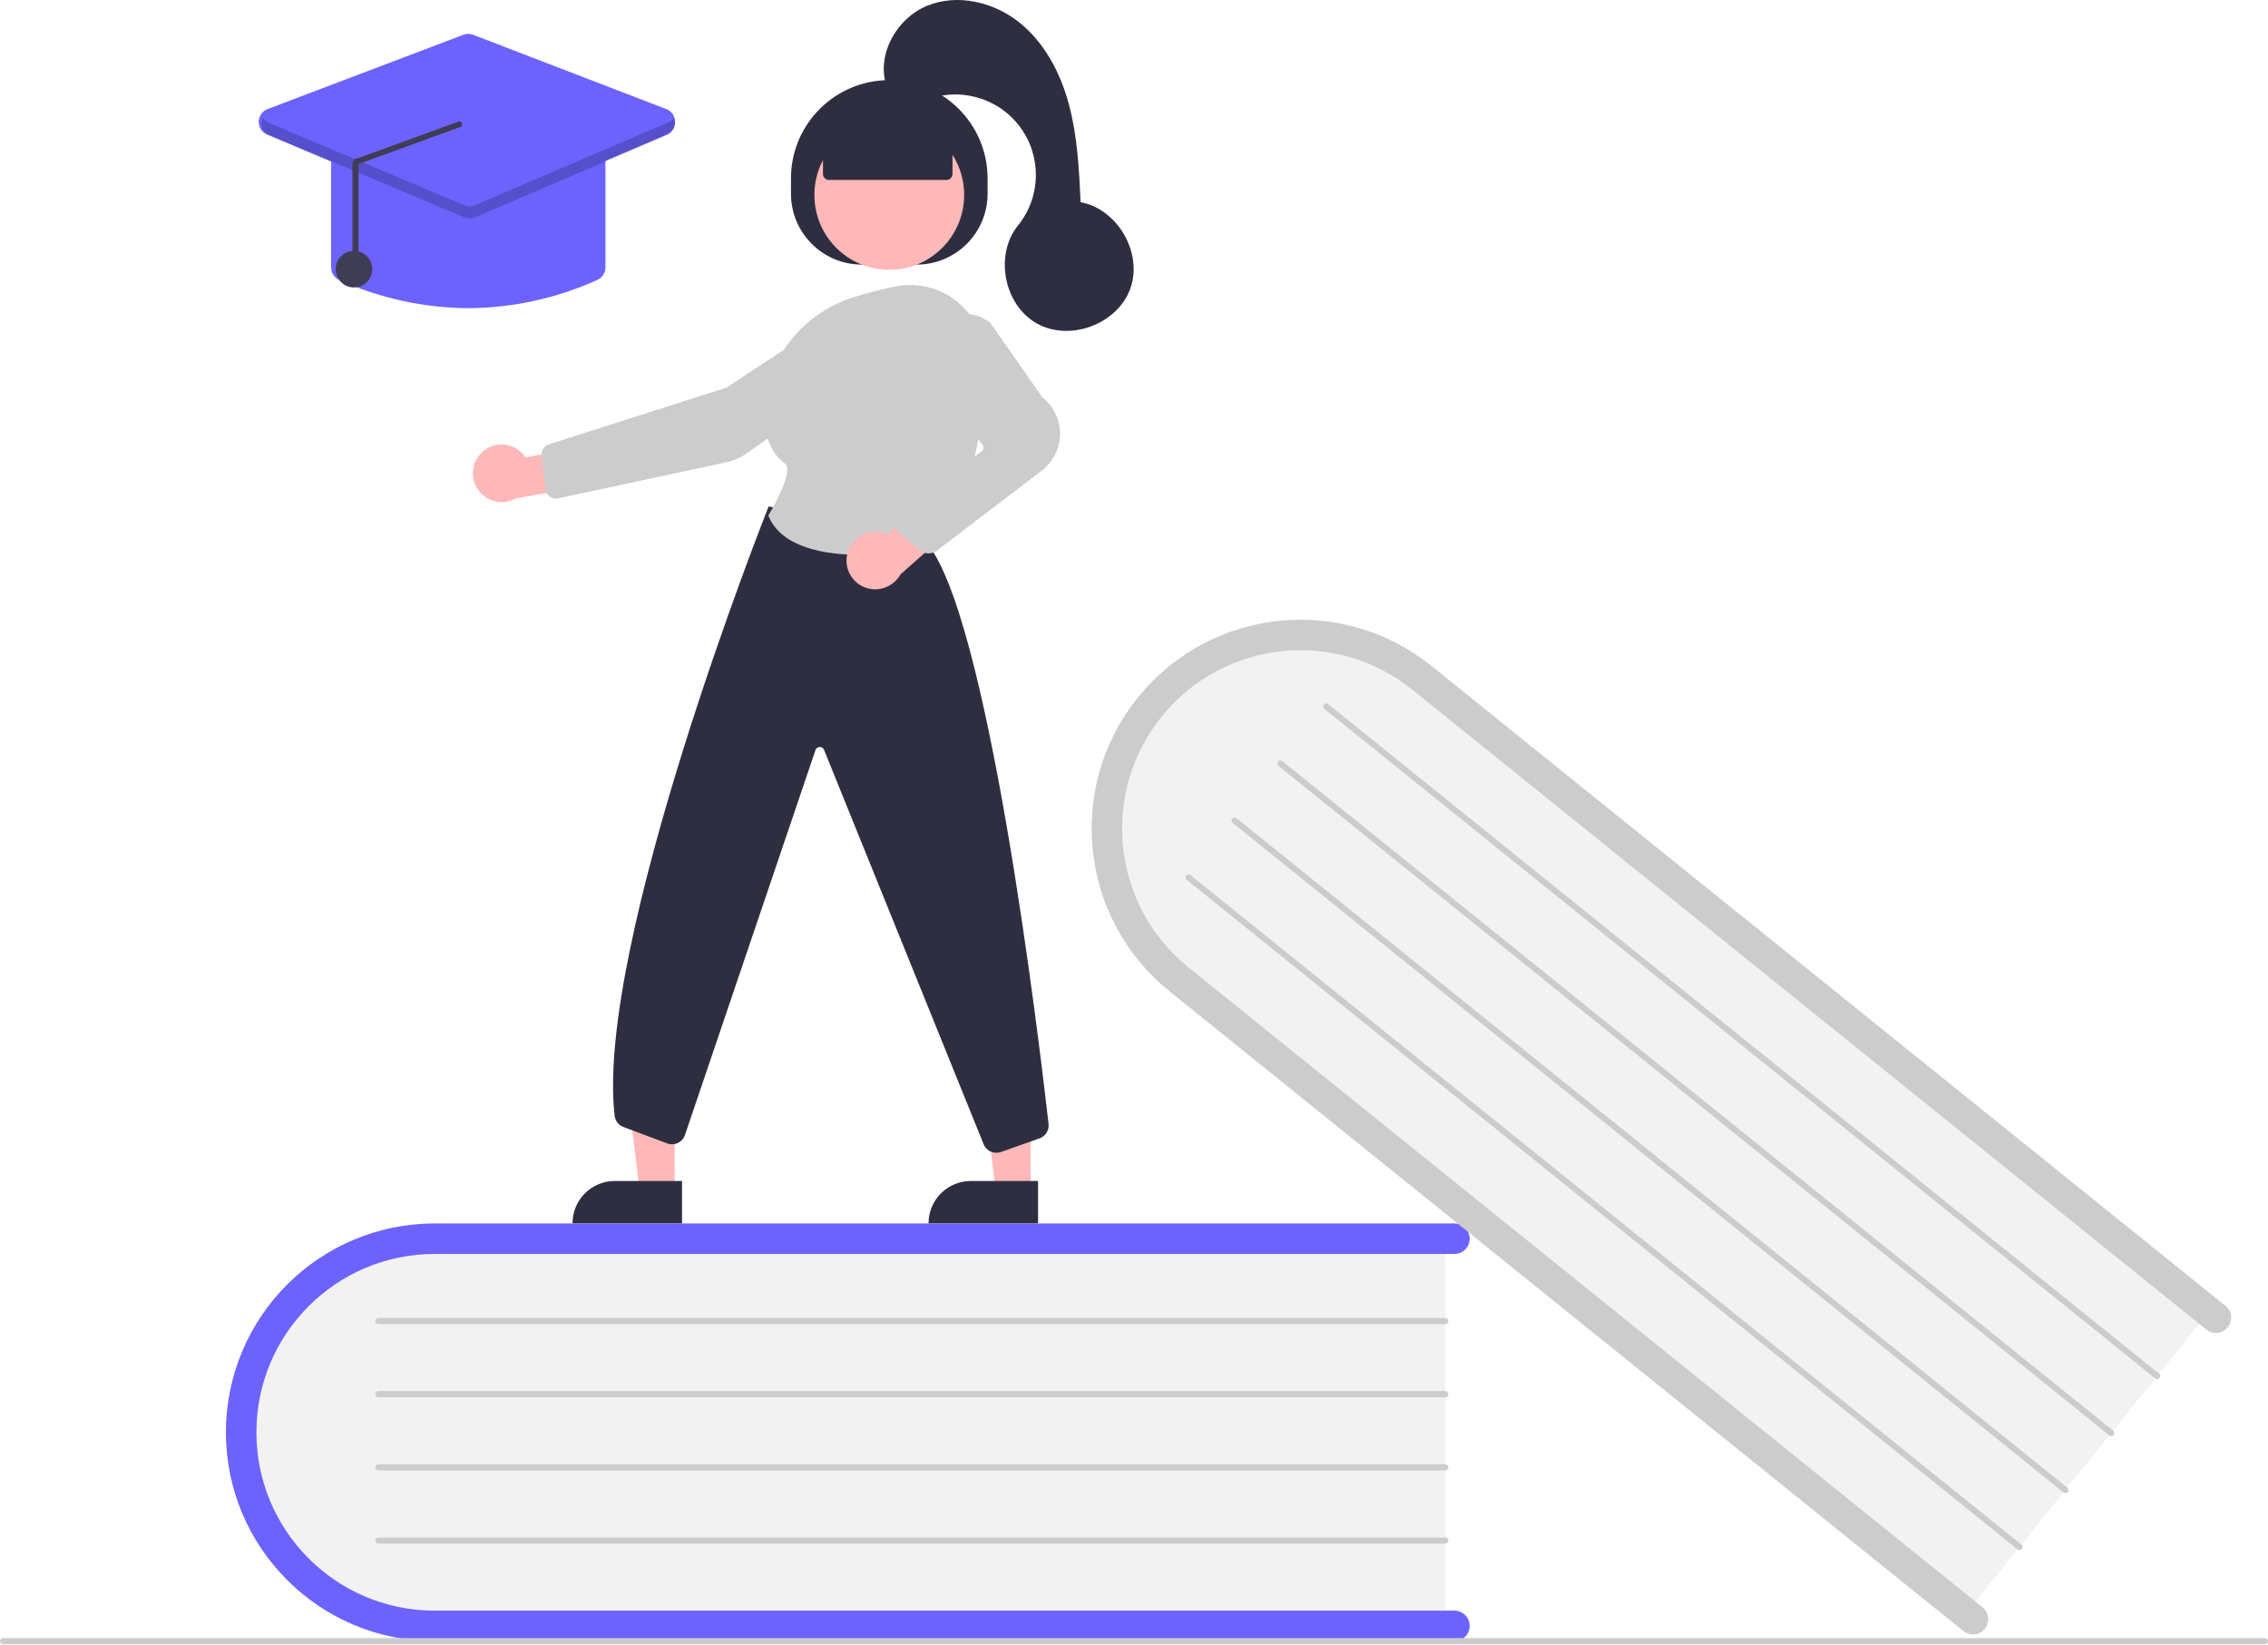
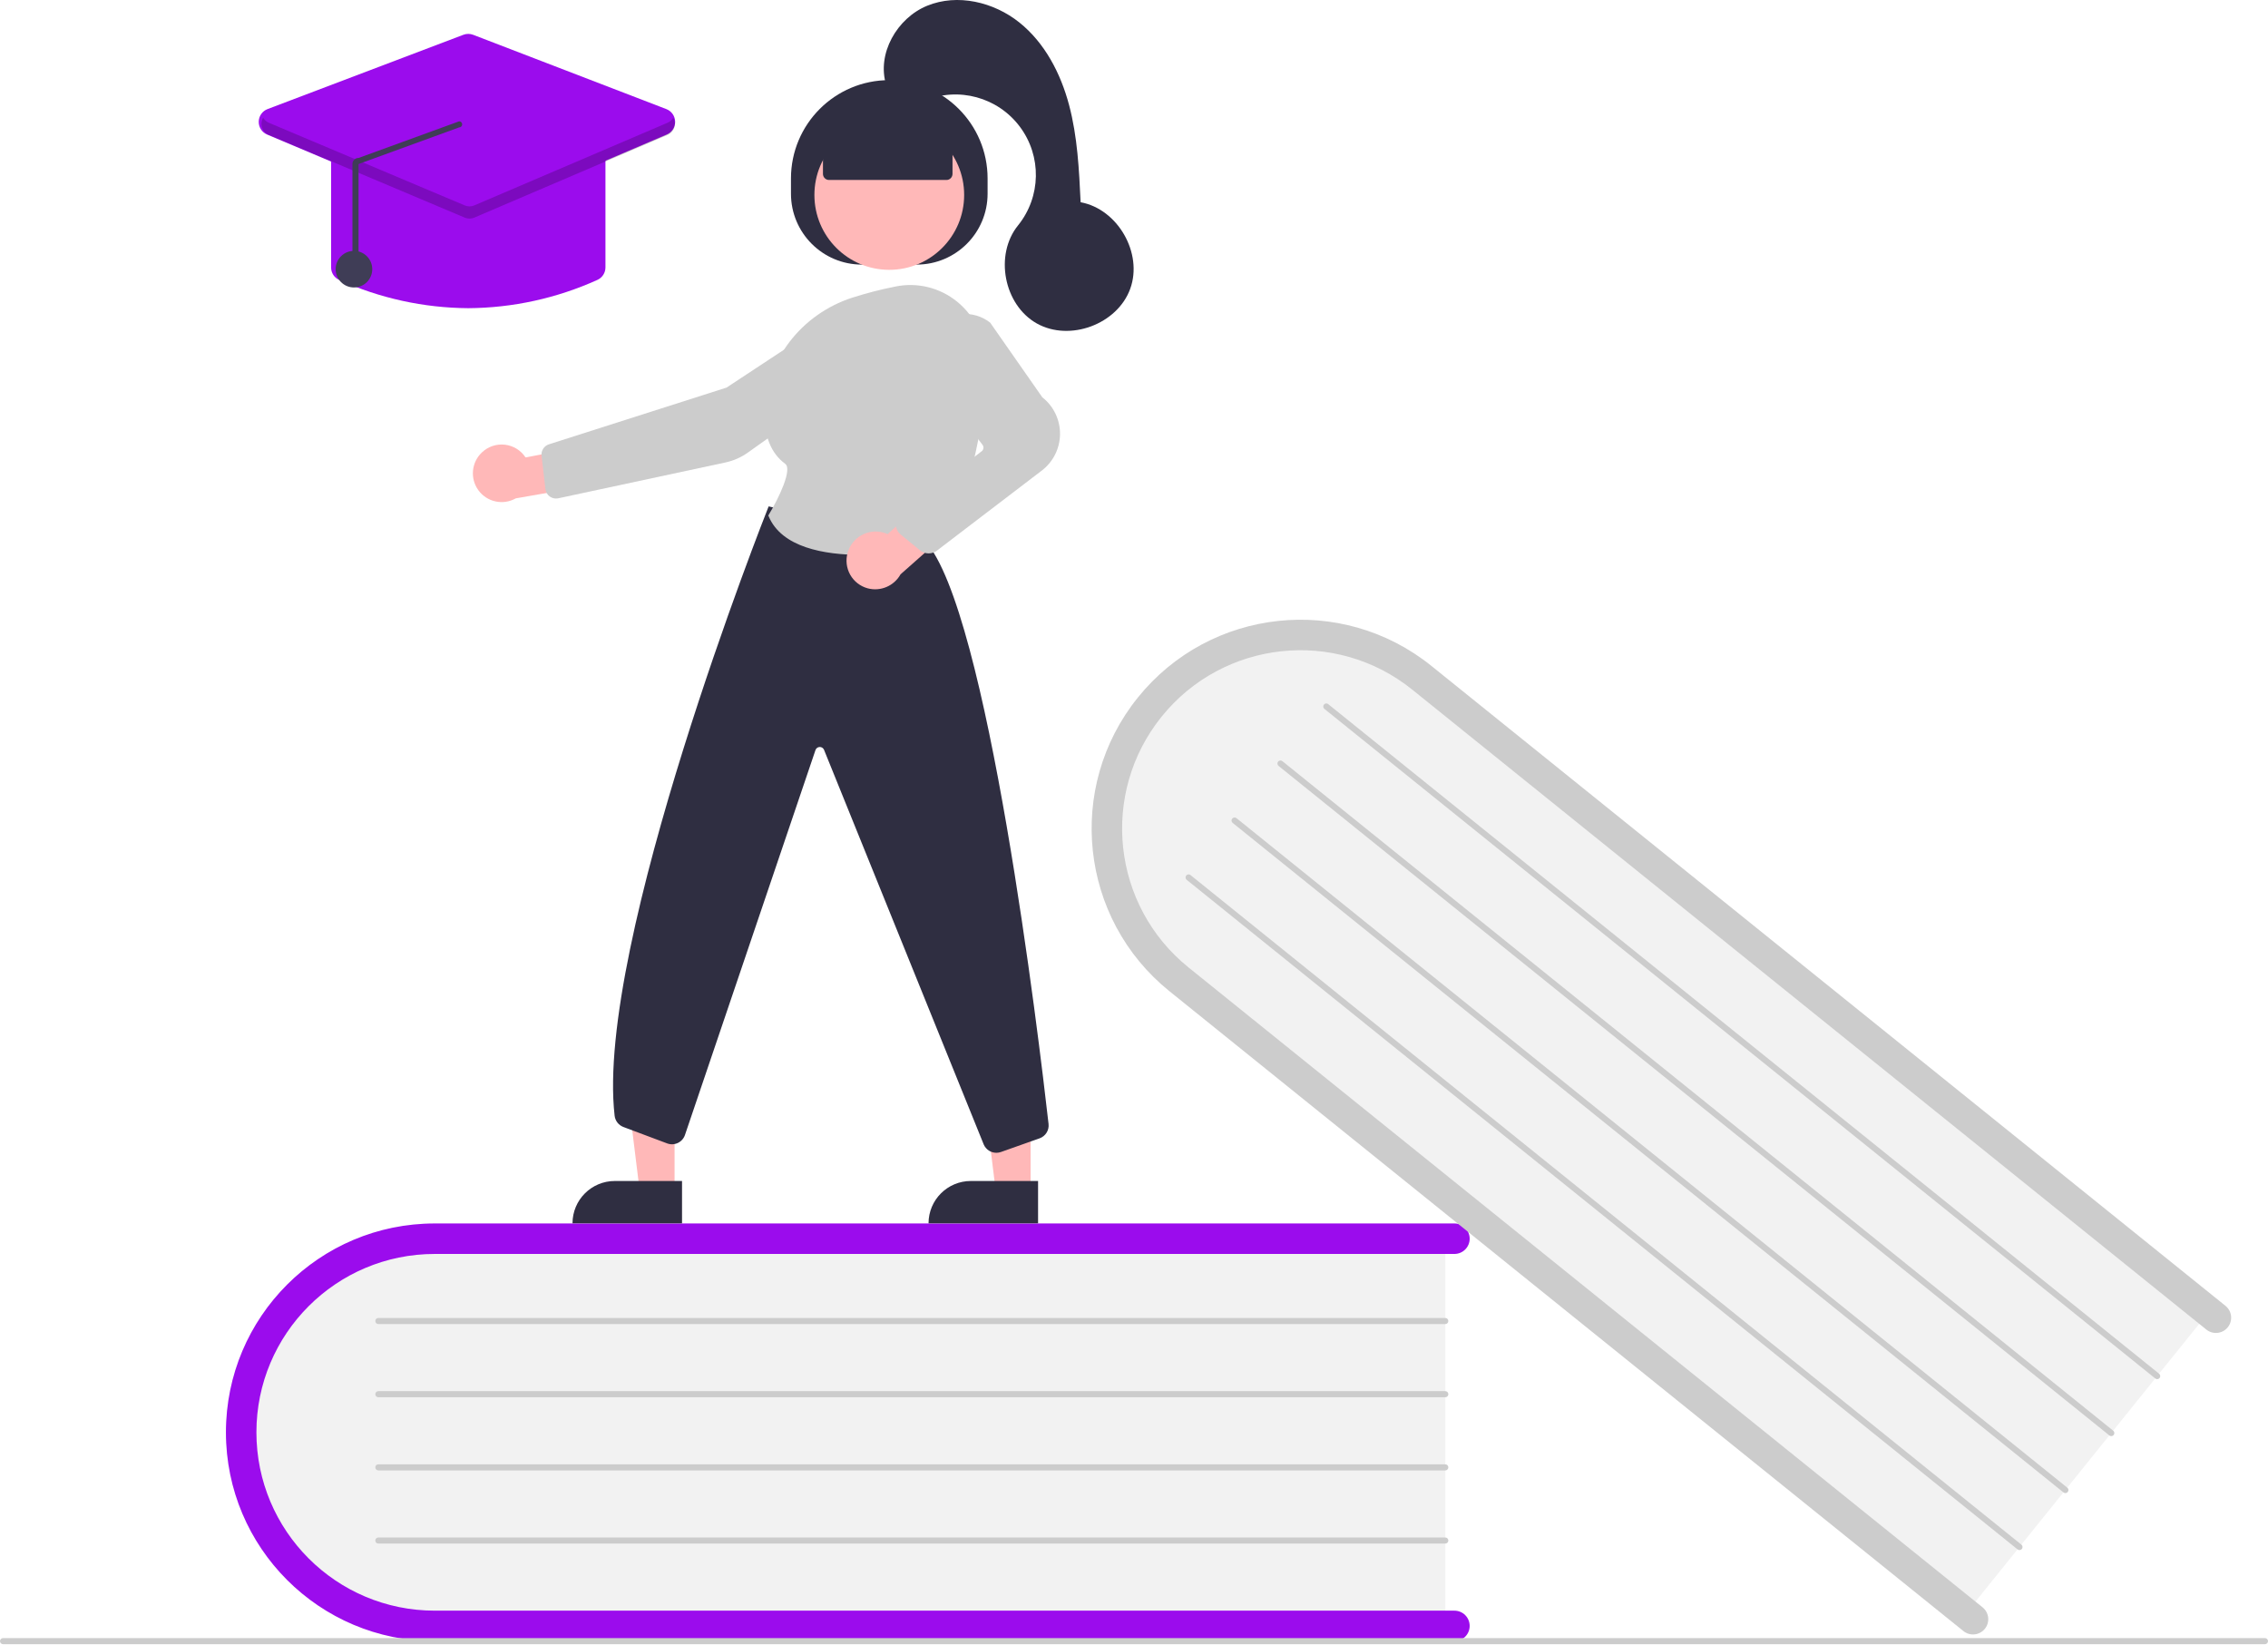
<svg xmlns="http://www.w3.org/2000/svg" data-name="Layer 1" width="744" height="539.286" viewBox="0 0 744 539.286">
  <path d="M702.114,584.643v130H376.415c-37.109,0-67.301-29.16-67.301-65s30.192-65,67.301-65Z" transform="translate(-228 -180.357)" fill="#f2f2f2" />
-   <path d="M710.114,713.643a5.002,5.002,0,0,1-5,5h-334.5a68.5,68.5,0,1,1,0-137h334.5a5,5,0,0,1,0,10h-334.5a58.5,58.5,0,1,0,0,117h334.5A5.002,5.002,0,0,1,710.114,713.643Z" transform="translate(-228 -180.357)" fill="#6c63ff" />
+   <path d="M710.114,713.643a5.002,5.002,0,0,1-5,5h-334.5a68.5,68.5,0,1,1,0-137h334.5a5,5,0,0,1,0,10h-334.5a58.5,58.5,0,1,0,0,117h334.5A5.002,5.002,0,0,1,710.114,713.643Z" transform="translate(-228 -180.357)" fill="#9b0ced" />
  <path d="M702.114,614.643h-350a1,1,0,1,1,0-2h350a1,1,0,0,1,0,2Z" transform="translate(-228 -180.357)" fill="#ccc" />
  <path d="M702.114,638.643h-350a1,1,0,1,1,0-2h350a1,1,0,0,1,0,2Z" transform="translate(-228 -180.357)" fill="#ccc" />
  <path d="M702.114,662.643h-350a1,1,0,1,1,0-2h350a1,1,0,0,1,0,2Z" transform="translate(-228 -180.357)" fill="#ccc" />
  <path d="M702.114,686.643h-350a1,1,0,1,1,0-2h350a1,1,0,0,1,0,2Z" transform="translate(-228 -180.357)" fill="#ccc" />
  <path d="M953.832,609.114,872.267,710.342,618.652,505.992c-28.896-23.283-34.111-64.932-11.624-92.84s64.292-31.671,93.189-8.388Z" transform="translate(-228 -180.357)" fill="#f2f2f2" />
  <path d="M879.124,714.583a5.002,5.002,0,0,1-7.031.756L611.625,505.467a68.5,68.5,0,0,1,85.957-106.679L958.05,608.66a5,5,0,1,1-6.274,7.787L691.307,406.575a58.5,58.5,0,1,0-73.408,91.106L878.367,707.553A5.002,5.002,0,0,1,879.124,714.583Z" transform="translate(-228 -180.357)" fill="#ccc" />
  <path d="M935.009,632.474,662.471,412.877a1,1,0,1,1,1.255-1.557L936.264,630.917a1,1,0,1,1-1.255,1.557Z" transform="translate(-228 -180.357)" fill="#ccc" />
  <path d="M919.951,651.163,647.413,431.565a1,1,0,0,1,1.255-1.557L921.206,649.605a1,1,0,1,1-1.255,1.557Z" transform="translate(-228 -180.357)" fill="#ccc" />
  <path d="M904.893,669.851,632.355,450.254a1,1,0,0,1,1.255-1.557L906.148,668.294a1,1,0,1,1-1.255,1.557Z" transform="translate(-228 -180.357)" fill="#ccc" />
  <path d="M889.835,688.539,617.297,468.942a1,1,0,1,1,1.255-1.557L891.089,686.982a1,1,0,1,1-1.255,1.557Z" transform="translate(-228 -180.357)" fill="#ccc" />
  <path d="M971,719.643H229a1,1,0,0,1,0-2H971a1,1,0,0,1,0,2Z" transform="translate(-228 -180.357)" fill="#ccc" />
  <polygon points="338.081 390.622 326.649 390.621 321.212 346.525 338.085 346.527 338.081 390.622" fill="#ffb8b8" />
  <path d="M318.482,387.355h22.048a0,0,0,0,1,0,0v13.882a0,0,0,0,1,0,0H304.6a0,0,0,0,1,0,0v0A13.882,13.882,0,0,1,318.482,387.355Z" fill="#2f2e41" />
  <polygon points="221.286 390.622 209.854 390.621 204.417 346.525 221.29 346.527 221.286 390.622" fill="#ffb8b8" />
  <path d="M201.688,387.355h22.048a0,0,0,0,1,0,0v13.882a0,0,0,0,1,0,0H187.806a0,0,0,0,1,0,0v0A13.882,13.882,0,0,1,201.688,387.355Z" fill="#2f2e41" />
  <path d="M487.471,243.89v-5a32.25,32.25,0,0,1,32.25-32.25h0a32.25,32.25,0,0,1,32.25,32.25v5a23.25,23.25,0,0,1-23.25,23.25h-18A23.25,23.25,0,0,1,487.471,243.89Z" transform="translate(-228 -180.357)" fill="#2f2e41" />
  <circle cx="291.721" cy="63.942" r="24.561" fill="#ffb8b8" />
  <path d="M634.488,376.475" transform="translate(-228 -180.357)" fill="#ffb8b8" />
  <path d="M386.125,328.713A9.377,9.377,0,0,1,400.405,330.39l21.055-3.983,5.541,12.205-29.812,5.207a9.428,9.428,0,0,1-11.064-15.106Z" transform="translate(-228 -180.357)" fill="#ffb8b8" />
  <path d="M500.573,284.328l.275.417L466.322,307.49l-58.258,18.603a3.508,3.508,0,0,0-2.412,3.738l1.271,10.947a3.501,3.501,0,0,0,4.21,3.018l54.83-11.753a19.806,19.806,0,0,0,7.371-3.245L512.122,301.201a10.02,10.02,0,0,0,4.158-8.947,9.975,9.975,0,0,0-15.433-7.508Z" transform="translate(-228 -180.357)" fill="#ccc" />
  <path d="M554.853,558.466a4.518,4.518,0,0,1-4.138-2.701l-52.41-129.501a1.5,1.5,0,0,0-2.809.158L452.739,552.495a4.501,4.501,0,0,1-5.882,2.891l-14.338-5.377a4.489,4.489,0,0,1-2.897-3.705c-6.45-56.192,49.8-198.03,50.369-199.456l.157-.395,51.277,11.343.107.116c20.458,22.318,37.273,163.082,40.437,191.074a4.479,4.479,0,0,1-2.971,4.747l-12.656,4.476A4.457,4.457,0,0,1,554.853,558.466Z" transform="translate(-228 -180.357)" fill="#2f2e41" />
  <path d="M510.673,362.363c-12.424,0-26.274-2.477-30.538-12.701l-.098-.235.133-.218c3.365-5.521,7.813-14.94,5.422-16.709-4.709-3.482-6.994-9.21-6.792-17.025.44-16.966,12-32.029,28.766-37.482h0A127.642,127.642,0,0,1,521.829,274.321a24.281,24.281,0,0,1,20.133,4.972,24.526,24.526,0,0,1,9.096,18.871c.176,18.131-2.615,43.383-16.912,60.72a4.448,4.448,0,0,1-2.633,1.531A122.223,122.223,0,0,1,510.673,362.363Z" transform="translate(-228 -180.357)" fill="#ccc" />
  <path d="M506.051,361.684a9.556,9.556,0,0,1,11.678-6.664,9.407,9.407,0,0,1,1.448.536l15.987-14.549,11.118,7.49-22.862,20.231a9.539,9.539,0,0,1-10.813,4.587A9.394,9.394,0,0,1,506.051,361.684Z" transform="translate(-228 -180.357)" fill="#ffb8b8" />
  <path d="M532.632,361.869a4.488,4.488,0,0,1-2.845-1.015l-6.304-5.152a4.5,4.5,0,0,1,.109-7.055l26.442-20.28a1.503,1.503,0,0,0,.283-2.095L533.996,304.696a13.285,13.285,0,0,1,.887-17.114h0a13.248,13.248,0,0,1,17.888-1.431l.103.109,17.042,24.402a15.193,15.193,0,0,1-.36,24.186l-34.246,26.139A4.507,4.507,0,0,1,532.632,361.869Z" transform="translate(-228 -180.357)" fill="#ccc" />
  <path d="M497.965,237.39V225.204l21.756-9.5,20.744,9.5v12.186a2,2,0,0,1-2,2h-38.5A2,2,0,0,1,497.965,237.39Z" transform="translate(-228 -180.357)" fill="#2f2e41" />
  <path d="M518.722,208.257c-3.199-10.239,3.519-21.972,13.451-26.025s21.813-1.22,30.194,5.476,13.58,16.724,16.335,27.091,3.278,21.177,3.787,31.891c12.202,2.241,20.503,16.714,16.276,28.378s-19.873,17.459-30.678,11.362-13.935-22.485-6.136-32.134a26.374,26.374,0,0,0-30.688-40.91C525.248,215.902,517.702,209.368,518.722,208.257Z" transform="translate(-228 -180.357)" fill="#2f2e41" />
-   <path d="M381.614,281.44a104.449,104.449,0,0,1-42.348-9.275,4.473,4.473,0,0,1-2.652-4.104V231.643a4.505,4.505,0,0,1,4.5-4.5h81a4.505,4.505,0,0,1,4.5,4.5v36.418a4.473,4.473,0,0,1-2.652,4.104h0A104.449,104.449,0,0,1,381.614,281.44Z" transform="translate(-228 -180.357)" fill="#6c63ff" />
-   <path d="M381.603,251.937a4.505,4.505,0,0,1-1.749-.352l-64.232-27.1a4.5,4.5,0,0,1,.153-8.353L380.008,191.765a4.484,4.484,0,0,1,3.211.007l63.372,24.368a4.5,4.5,0,0,1,.154,8.338L383.373,251.577A4.507,4.507,0,0,1,381.603,251.937Z" transform="translate(-228 -180.357)" fill="#6c63ff" />
+   <path d="M381.614,281.44a104.449,104.449,0,0,1-42.348-9.275,4.473,4.473,0,0,1-2.652-4.104V231.643a4.505,4.505,0,0,1,4.5-4.5h81a4.505,4.505,0,0,1,4.5,4.5v36.418a4.473,4.473,0,0,1-2.652,4.104h0A104.449,104.449,0,0,1,381.614,281.44Z" transform="translate(-228 -180.357)" fill="#9b0ced" />
+   <path d="M381.603,251.937a4.505,4.505,0,0,1-1.749-.352l-64.232-27.1a4.5,4.5,0,0,1,.153-8.353L380.008,191.765a4.484,4.484,0,0,1,3.211.007l63.372,24.368a4.5,4.5,0,0,1,.154,8.338L383.373,251.577A4.507,4.507,0,0,1,381.603,251.937Z" transform="translate(-228 -180.357)" fill="#9b0ced" />
  <circle cx="116.114" cy="88.286" r="6" fill="#3f3d56" />
  <path d="M446.965,220.631,383.592,247.73a4,4,0,0,1-3.127.008l-64.232-27.099a3.925,3.925,0,0,1-1.913-1.681,3.997,3.997,0,0,0,1.913,5.681l64.232,27.099a4,4,0,0,0,3.127-.008l63.373-27.099a3.997,3.997,0,0,0,1.895-5.673A3.927,3.927,0,0,1,446.965,220.631Z" transform="translate(-228 -180.357)" opacity="0.2" />
  <path d="M344.618,268.62a1,1,0,0,0,1-1V234.158l32.981-12.015a1,1,0,0,0,.03-2l-32.981,12.015a1.962,1.962,0,0,0-1.433.575,1.986,1.986,0,0,0-.596,1.425v33.461A1,1,0,0,0,344.618,268.62Z" transform="translate(-228 -180.357)" fill="#3f3d56" />
</svg>
